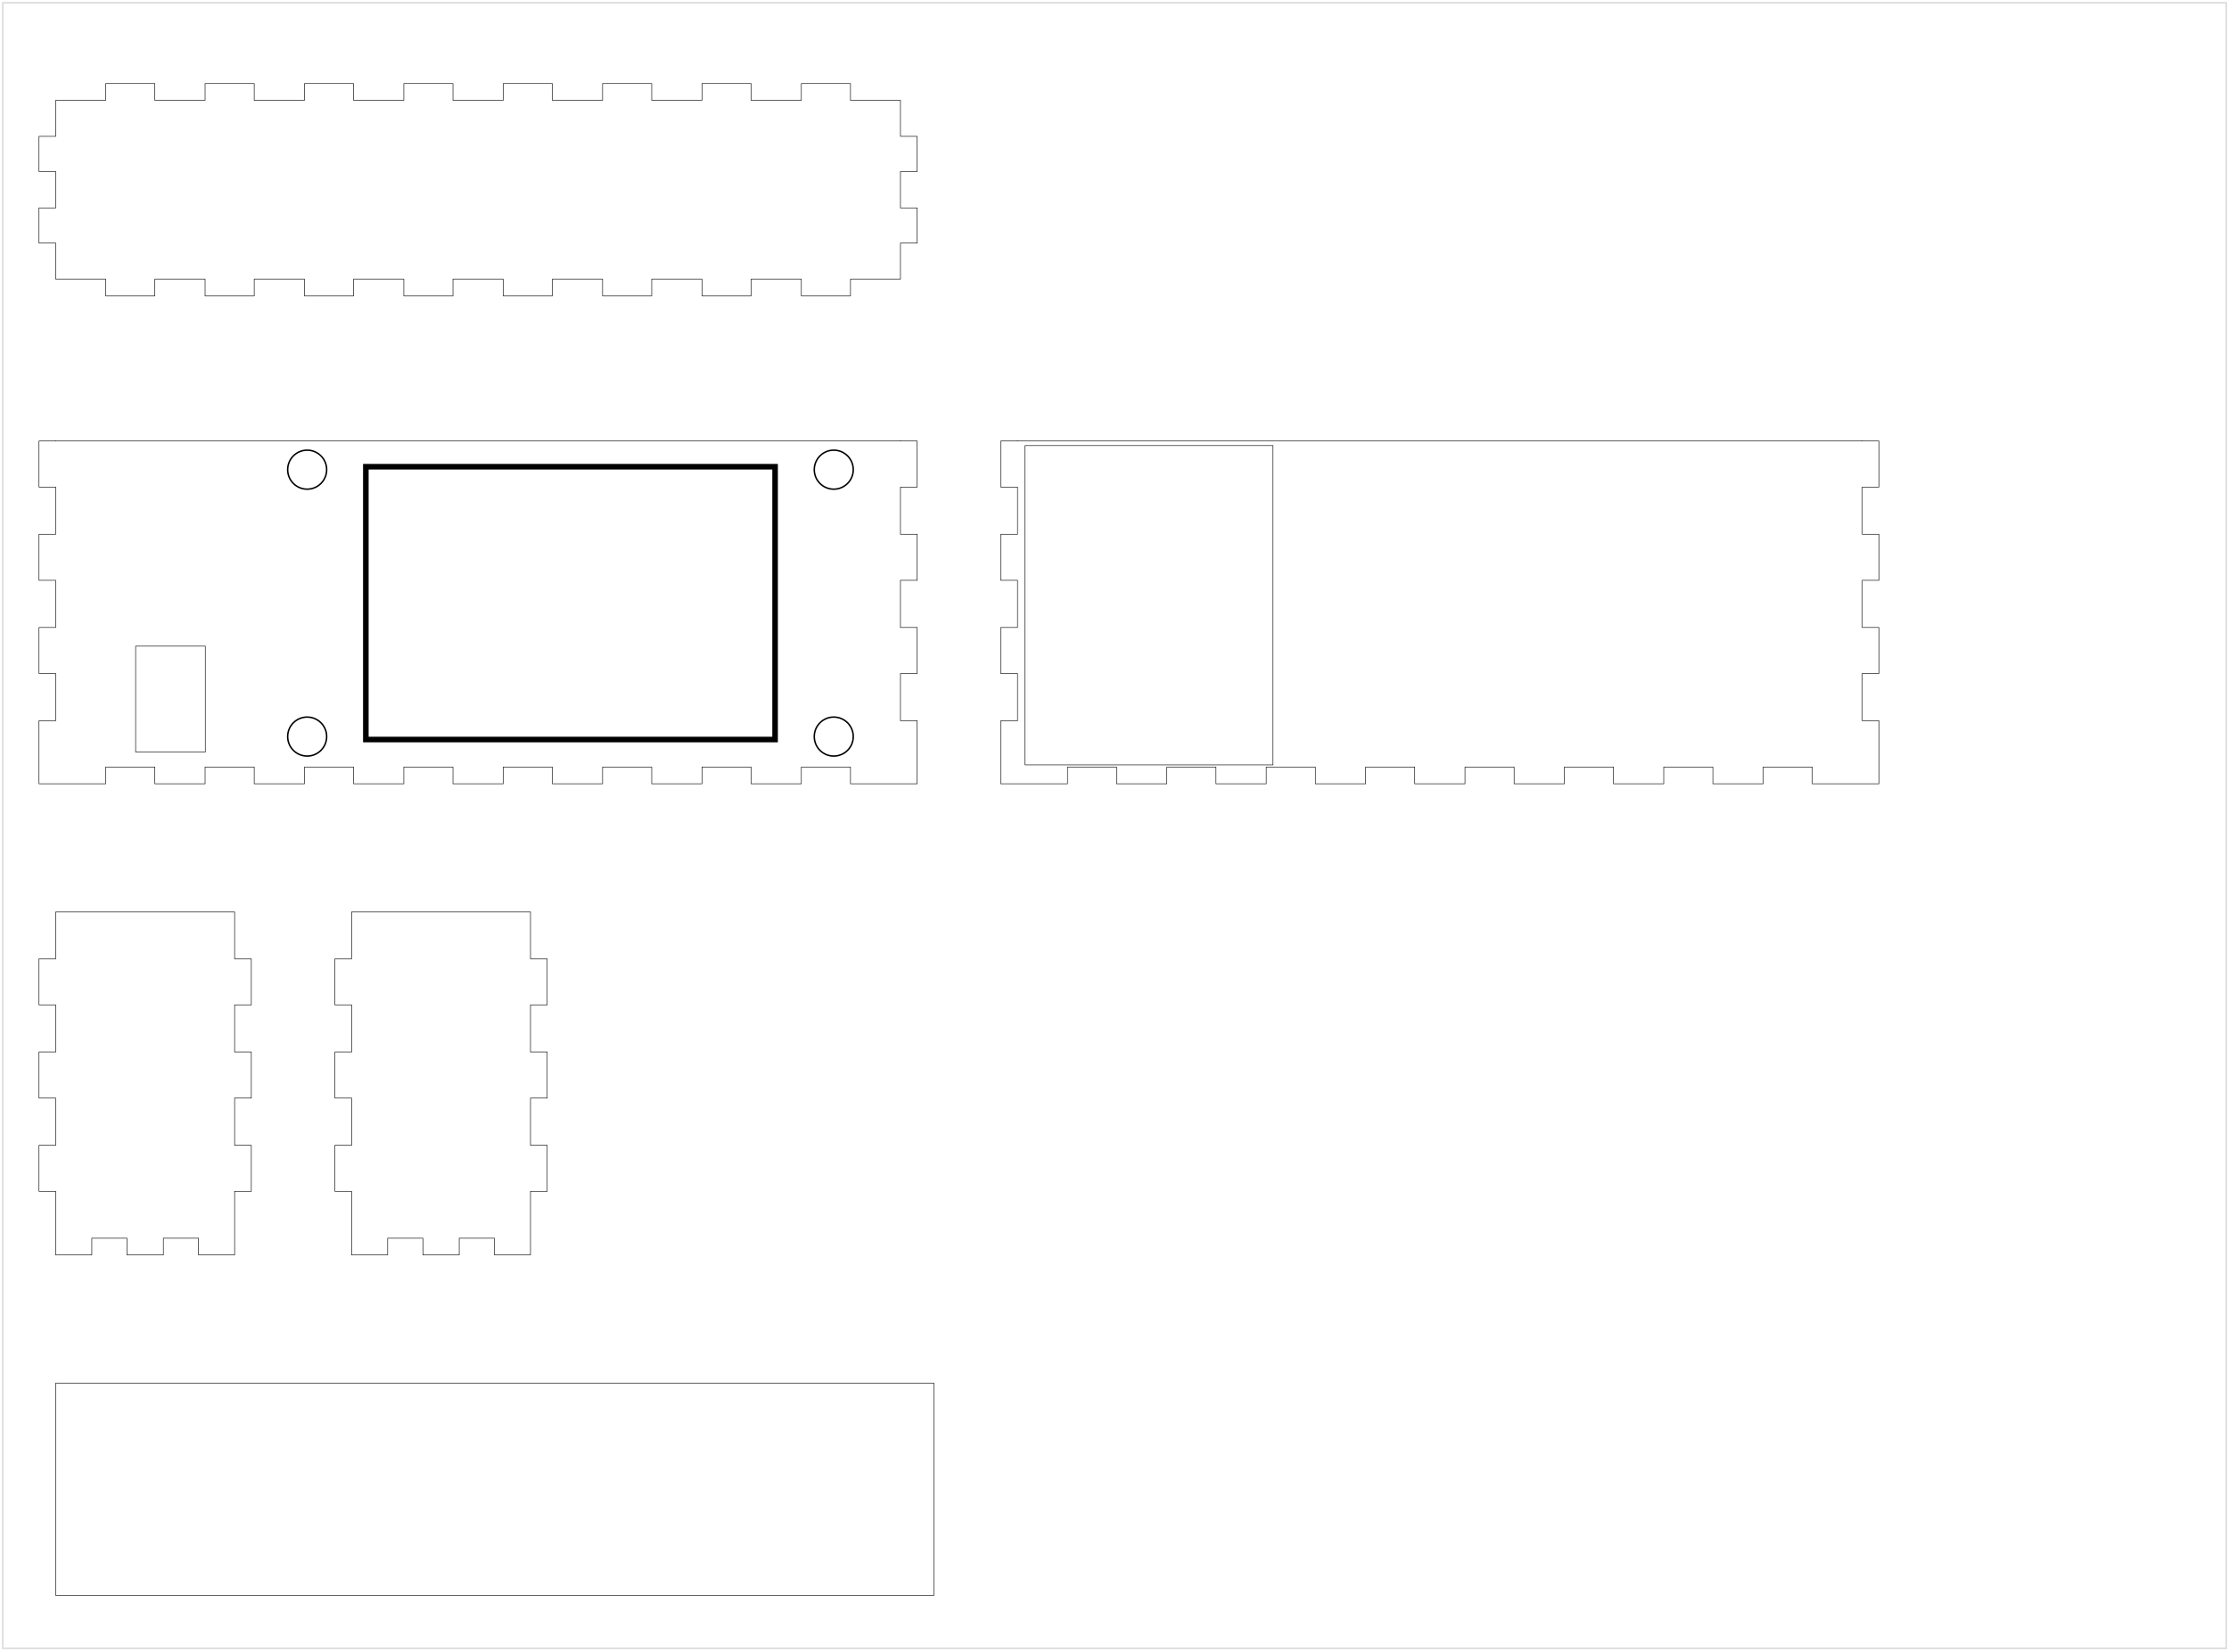
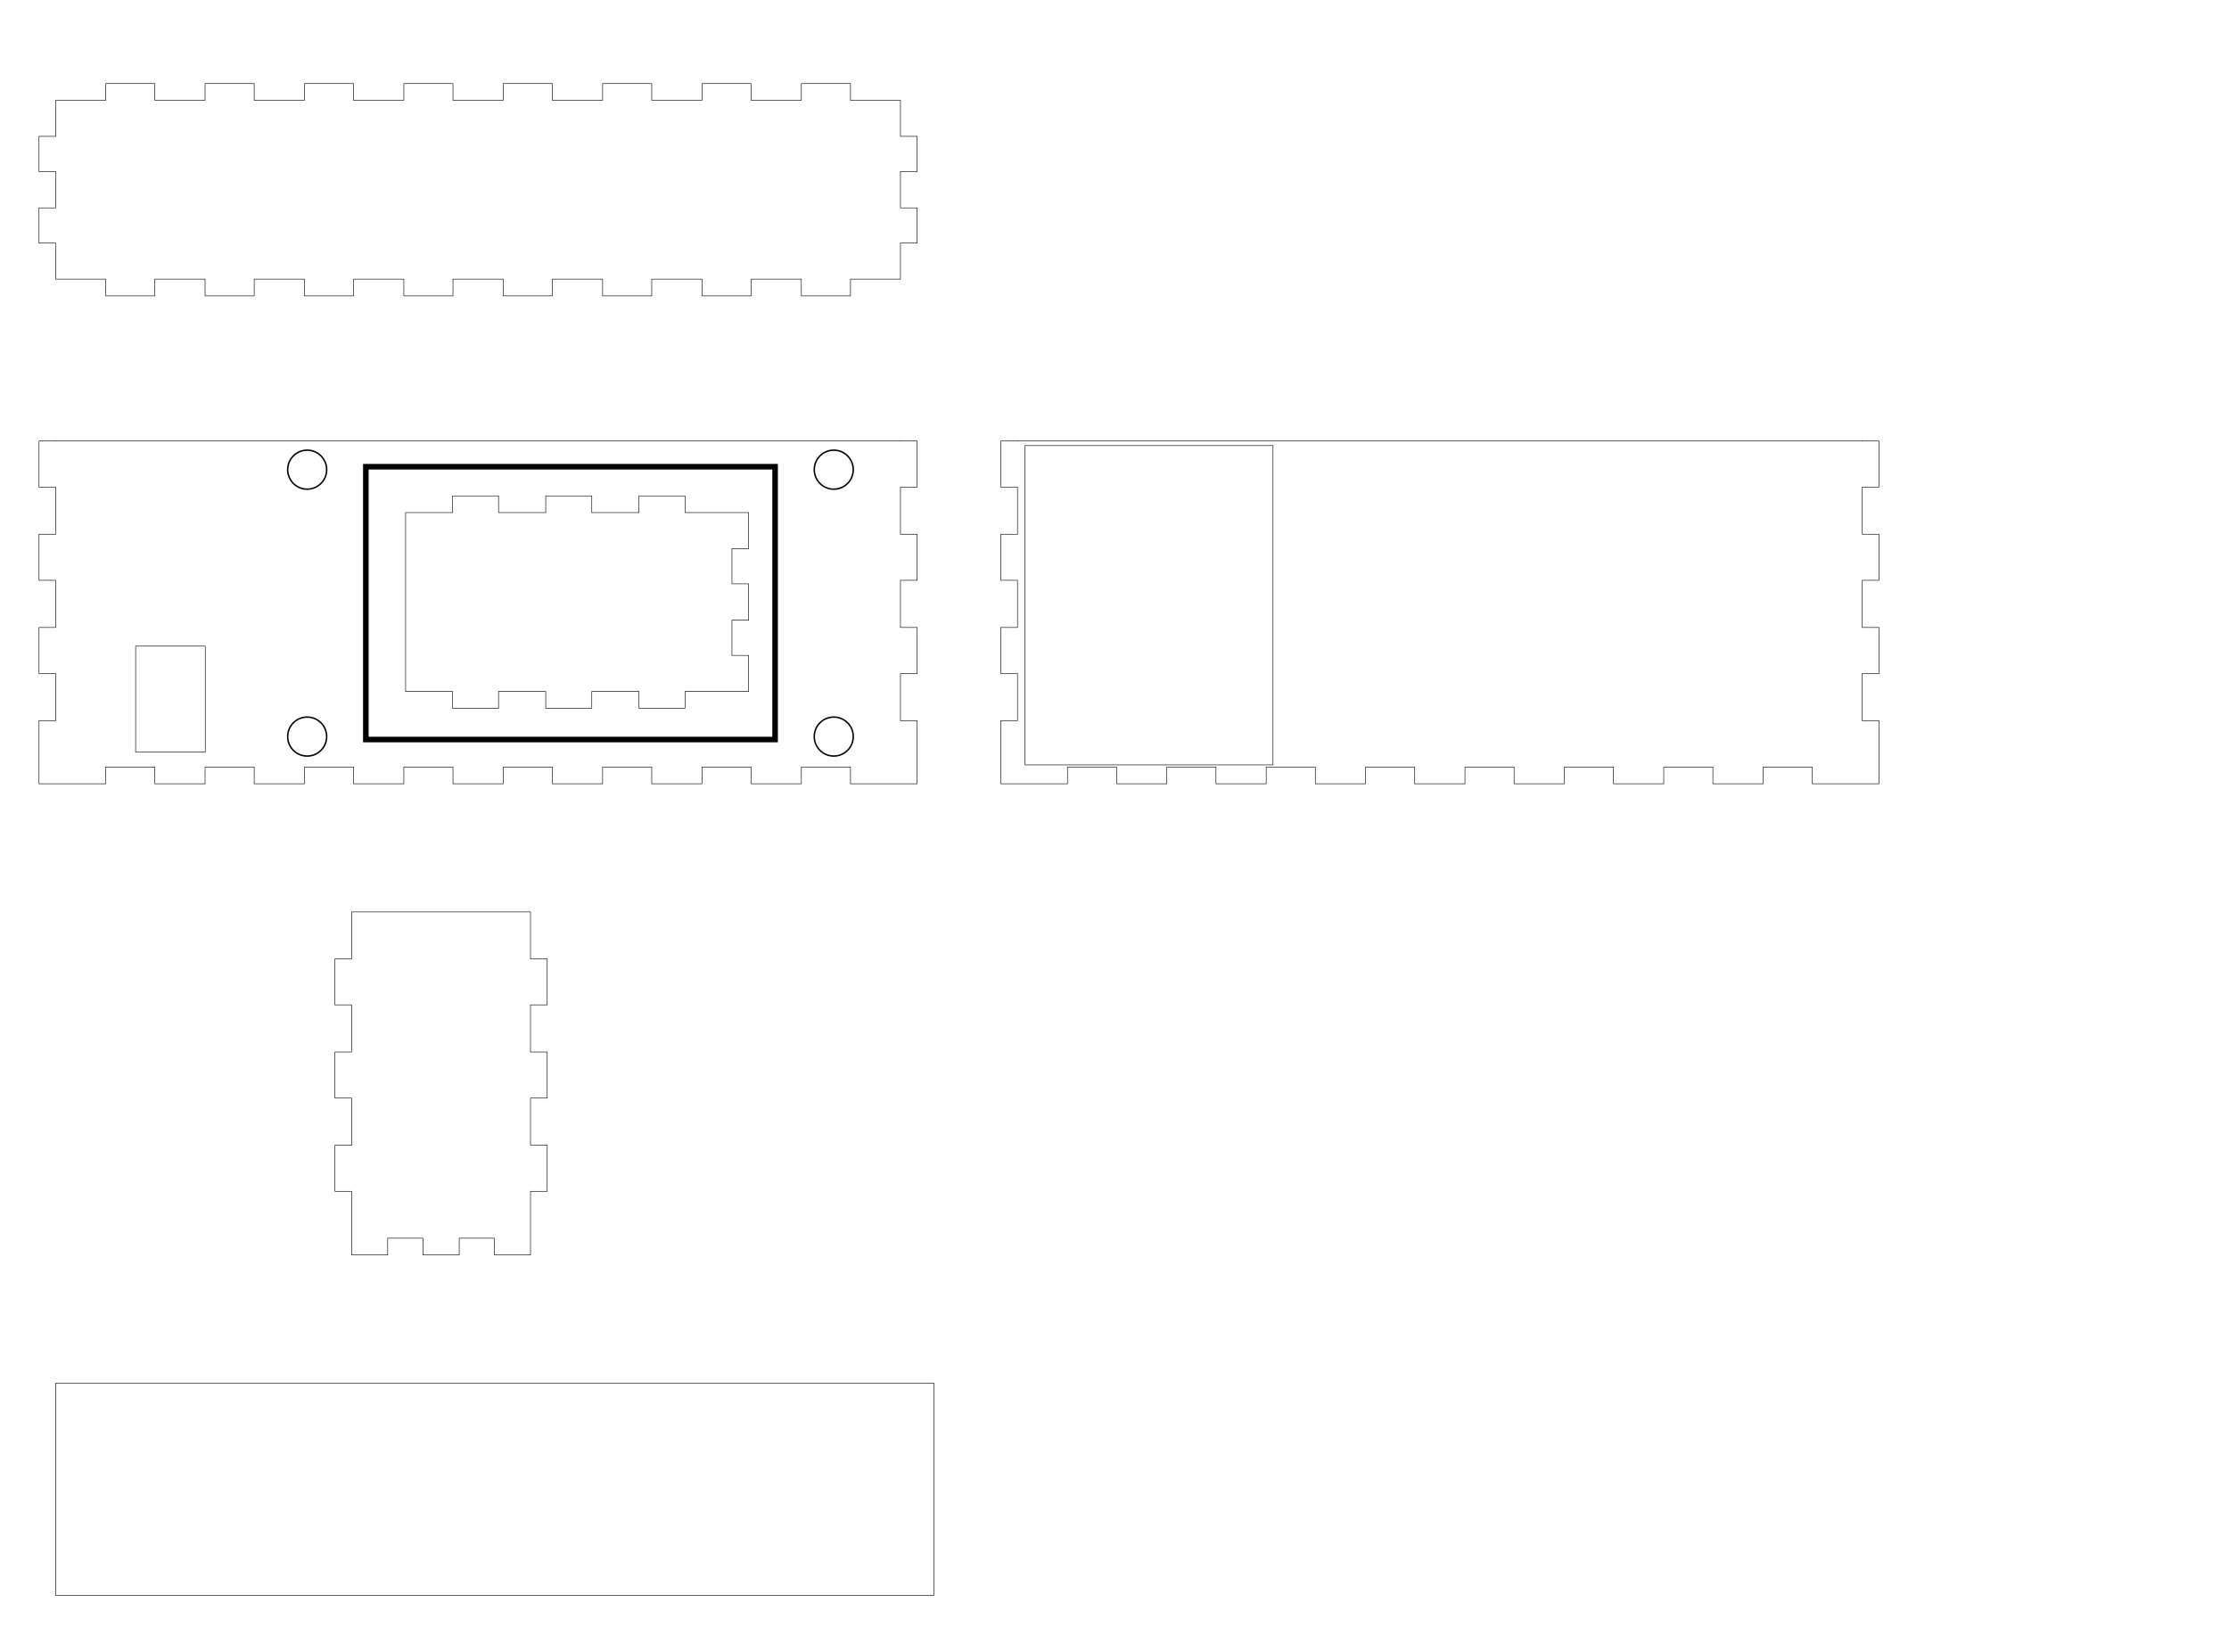
<svg xmlns="http://www.w3.org/2000/svg" viewBox="0 0 400 296.32" width="400mm" height="296.32mm" version="1.1" id="svg7">
  <defs id="defs7">
    </defs>
-   <g id="g8" transform="translate(453.4761,361.3121)" />
-   <rect x="0.5" y="0.5" width="399" height="295.32" stroke="#ddd" stroke-width="0.3" fill="none" id="rect1" />
  <g id="g1">
    <path d="M 10 18 L 18.917 18 L 18.967 18 L 18.967 15 L 27.784 15 L 27.784 18 L 27.834 18 L 36.751 18 L 36.801 18 L 36.801 15 L 45.618 15 L 45.618 18 L 45.668 18 L 54.585 18 L 54.635 18 L 54.635 15 L 63.452 15 L 63.452 18 L 63.502 18 L 72.419 18 L 72.469 18 L 72.469 15 L 81.287 15 L 81.287 18 L 81.337 18 L 90.254 18 L 90.303 18 L 90.303 15 L 99.121 15 L 99.121 18 L 99.171 18 L 108.088 18 L 108.138 18 L 108.138 15 L 116.955 15 L 116.955 18 L 117.005 18 L 125.922 18 L 125.972 18 L 125.972 15 L 134.789 15 L 134.789 18 L 134.839 18 L 143.756 18 L 143.806 18 L 143.806 15 L 152.623 15 L 152.623 18 L 152.673 18 L 161.59 18 L 161.59 24.42 L 161.59 24.47 L 164.59 24.47 L 164.59 30.79 L 161.59 30.79 L 161.59 30.84 L 161.59 37.26 L 161.59 37.31 L 164.59 37.31 L 164.59 43.63 L 161.59 43.63 L 161.59 43.68 L 161.59 50.1 L 152.673 50.1 L 152.623 50.1 L 152.623 53.1 L 143.806 53.1 L 143.806 50.1 L 143.756 50.1 L 134.839 50.1 L 134.789 50.1 L 134.789 53.1 L 125.972 53.1 L 125.972 50.1 L 125.922 50.1 L 117.005 50.1 L 116.955 50.1 L 116.955 53.1 L 108.138 53.1 L 108.138 50.1 L 108.088 50.1 L 99.171 50.1 L 99.121 50.1 L 99.121 53.1 L 90.303 53.1 L 90.303 50.1 L 90.254 50.1 L 81.337 50.1 L 81.287 50.1 L 81.287 53.1 L 72.469 53.1 L 72.469 50.1 L 72.419 50.1 L 63.502 50.1 L 63.452 50.1 L 63.452 53.1 L 54.635 53.1 L 54.635 50.1 L 54.585 50.1 L 45.668 50.1 L 45.618 50.1 L 45.618 53.1 L 36.801 53.1 L 36.801 50.1 L 36.751 50.1 L 27.834 50.1 L 27.784 50.1 L 27.784 53.1 L 18.967 53.1 L 18.967 50.1 L 18.917 50.1 L 10 50.1 L 10 43.68 L 10 43.63 L 7 43.63 L 7 37.31 L 10 37.31 L 10 37.26 L 10 30.84 L 10 30.79 L 7 30.79 L 7 24.47 L 10 24.47 L 10 24.42 L 10 18 Z" stroke="#000000" stroke-width="0.1" fill="none" id="path1" />
-     <rect x="183.944" y="79.971" width="44.5" height="57.3" stroke="#000000" stroke-width="0.1" fill="none" id="rect6-8" />
-     <rect x="24.337" y="115.964" width="12.5" height="19" stroke="#000000" stroke-width="0.1" fill="none" id="rect6-2" />
  </g>
  <g id="g2">
+     <rect x="24.337" y="115.964" width="12.5" height="19" stroke="#000000" stroke-width="0.1" fill="none" id="rect6-2" />
    <path d="M 10 79.1 L 161.59 79.1 L 161.59 79.15 L 164.59 79.15 L 164.59 87.416 L 161.59 87.416 L 161.59 87.466 L 161.59 95.831 L 161.59 95.881 L 164.59 95.881 L 164.59 104.147 L 161.59 104.147 L 161.59 104.197 L 161.59 112.563 L 161.59 112.613 L 164.59 112.613 L 164.59 120.879 L 161.59 120.879 L 161.59 120.929 L 161.59 129.294 L 161.59 129.344 L 164.59 129.344 L 164.59 137.61 L 164.59 137.66 L 164.59 140.66 L 152.673 140.66 L 152.623 140.66 L 152.623 137.66 L 143.806 137.66 L 143.806 140.66 L 143.756 140.66 L 134.839 140.66 L 134.789 140.66 L 134.789 137.66 L 125.972 137.66 L 125.972 140.66 L 125.922 140.66 L 117.005 140.66 L 116.955 140.66 L 116.955 137.66 L 108.138 137.66 L 108.138 140.66 L 108.088 140.66 L 99.171 140.66 L 99.121 140.66 L 99.121 137.66 L 90.303 137.66 L 90.303 140.66 L 90.254 140.66 L 81.337 140.66 L 81.287 140.66 L 81.287 137.66 L 72.469 137.66 L 72.469 140.66 L 72.419 140.66 L 63.502 140.66 L 63.452 140.66 L 63.452 137.66 L 54.635 137.66 L 54.635 140.66 L 54.585 140.66 L 45.668 140.66 L 45.618 140.66 L 45.618 137.66 L 36.801 137.66 L 36.801 140.66 L 36.751 140.66 L 27.834 140.66 L 27.784 140.66 L 27.784 137.66 L 18.967 137.66 L 18.967 140.66 L 18.917 140.66 L 10 140.66 L 7 140.66 L 7 137.66 L 7 137.61 L 7 129.344 L 10 129.344 L 10 129.294 L 10 120.929 L 10 120.879 L 7 120.879 L 7 112.613 L 10 112.613 L 10 112.563 L 10 104.197 L 10 104.147 L 7 104.147 L 7 95.881 L 10 95.881 L 10 95.831 L 10 87.466 L 10 87.416 L 7 87.416 L 7 79.15 L 10 79.15 L 10 79.1 Z" stroke="#000000" stroke-width="0.1" fill="none" id="path2" />
+     <g id="g10" style="fill:none">
+       <rect x="51.622" y="80.49" width="101.5" height="55.5" stroke="#000000" stroke-width="0.1" fill="none" id="pcb_size" style="display:none;stroke:none;stroke-width:0;stroke-dasharray:none;fill:none" />
+       <g id="g9" transform="translate(-148.3784,-94.20974)" style="fill:none;stroke:#000000;stroke-opacity:1">
+         <circle style="fill:none;fill-opacity:1;stroke-width:0.265;stroke:#000000;stroke-opacity:1" id="path9" cx="298" cy="226.4" r="3.5" />
+         <circle style="fill:none;fill-opacity:1;stroke-width:0.265;stroke:#000000;stroke-opacity:1" id="path9-5" cx="203.5" cy="226.4" r="3.5" />
+         <circle style="fill:none;fill-opacity:1;stroke-width:0.265;stroke:#000000;stroke-opacity:1" id="path9-1" cx="298" cy="178.5" r="3.5" />
+         <circle style="fill:none;fill-opacity:1;stroke-width:0.265;stroke:#000000;stroke-opacity:1" id="path9-11" cx="203.5" cy="178.5" r="3.5" />
+       </g>
+       <rect style="fill:none;stroke-width:1;stroke:#000000;stroke-opacity:1;stroke-dasharray:none" id="touchscreen_cutout" width="73.44" height="48.96" x="-139.092" y="-132.72" transform="scale(-1)" ry="0" />
+     </g>
  </g>
  <g id="g3">
    <path d="M 182.59 79.1 L 334.18 79.1 L 334.18 79.15 L 337.18 79.15 L 337.18 87.416 L 334.18 87.416 L 334.18 87.466 L 334.18 95.831 L 334.18 95.881 L 337.18 95.881 L 337.18 104.147 L 334.18 104.147 L 334.18 104.197 L 334.18 112.563 L 334.18 112.613 L 337.18 112.613 L 337.18 120.879 L 334.18 120.879 L 334.18 120.929 L 334.18 129.294 L 334.18 129.344 L 337.18 129.344 L 337.18 137.61 L 337.18 137.66 L 337.18 140.66 L 325.263 140.66 L 325.213 140.66 L 325.213 137.66 L 316.396 137.66 L 316.396 140.66 L 316.346 140.66 L 307.429 140.66 L 307.379 140.66 L 307.379 137.66 L 298.562 137.66 L 298.562 140.66 L 298.512 140.66 L 289.595 140.66 L 289.545 140.66 L 289.545 137.66 L 280.728 137.66 L 280.728 140.66 L 280.678 140.66 L 271.761 140.66 L 271.711 140.66 L 271.711 137.66 L 262.894 137.66 L 262.894 140.66 L 262.844 140.66 L 253.927 140.66 L 253.876 140.66 L 253.876 137.66 L 245.059 137.66 L 245.059 140.66 L 245.009 140.66 L 236.092 140.66 L 236.042 140.66 L 236.042 137.66 L 227.225 137.66 L 227.225 140.66 L 227.175 140.66 L 218.258 140.66 L 218.208 140.66 L 218.208 137.66 L 209.391 137.66 L 209.391 140.66 L 209.341 140.66 L 200.424 140.66 L 200.374 140.66 L 200.374 137.66 L 191.557 137.66 L 191.557 140.66 L 191.507 140.66 L 182.59 140.66 L 179.59 140.66 L 179.59 137.66 L 179.59 137.61 L 179.59 129.344 L 182.59 129.344 L 182.59 129.294 L 182.59 120.929 L 182.59 120.879 L 179.59 120.879 L 179.59 112.613 L 182.59 112.613 L 182.59 112.563 L 182.59 104.197 L 182.59 104.147 L 179.59 104.147 L 179.59 95.881 L 182.59 95.881 L 182.59 95.831 L 182.59 87.466 L 182.59 87.416 L 179.59 87.416 L 179.59 79.15 L 182.59 79.15 L 182.59 79.1 Z" stroke="#000000" stroke-width="0.1" fill="none" id="path3" />
+     <rect x="183.944" y="79.971" width="44.5" height="57.3" stroke="#000000" stroke-width="0.1" fill="none" id="rect6-8" />
  </g>
-   <g id="g4">
-     <path d="M 10 163.66 L 42.1 163.66 L 42.1 172.026 L 42.1 172.076 L 45.1 172.076 L 45.1 180.341 L 42.1 180.341 L 42.1 180.391 L 42.1 188.757 L 42.1 188.807 L 45.1 188.807 L 45.1 197.073 L 42.1 197.073 L 42.1 197.123 L 42.1 205.489 L 42.1 205.539 L 45.1 205.539 L 45.1 213.804 L 42.1 213.804 L 42.1 213.854 L 42.1 222.22 L 42.1 225.22 L 35.68 225.22 L 35.63 225.22 L 35.63 222.22 L 29.31 222.22 L 29.31 225.22 L 29.26 225.22 L 22.84 225.22 L 22.79 225.22 L 22.79 222.22 L 16.47 222.22 L 16.47 225.22 L 16.42 225.22 L 10 225.22 L 10 222.22 L 10 213.854 L 10 213.804 L 7 213.804 L 7 205.539 L 10 205.539 L 10 205.489 L 10 197.123 L 10 197.073 L 7 197.073 L 7 188.807 L 10 188.807 L 10 188.757 L 10 180.391 L 10 180.341 L 7 180.341 L 7 172.076 L 10 172.076 L 10 172.026 L 10 163.66 Z" stroke="#000000" stroke-width="0.1" fill="none" id="path4" />
+   <g id="g4" transform="rotate(-90,29.40983,193.2401)">
+     <path d="m 98.555,236.616 h 32.1 v 8.366 0.05 h 3 v 8.266 h -3 v 0.05 8.366 0.05 h 3 v 8.266 h -3 v 0.05 8.366 0.05 h 3 v 8.266 h -3 v 0.05 8.366 3 h -6.42 -0.05 v -3 h -6.32 v 3 h -0.05 -6.42 -0.05 v -3 h -6.32 v 3 h -0.05 -6.42 v -3 -8.366 -0.05 h -3 v -8.266 h 3 v -0.05 -8.366 -0.05 h -3 v -8.266 h 3 v -0.05 -8.366 -0.05 h -3 v -8.266 h 3 v -0.05 z" stroke="#000000" stroke-width="0.1" fill="none" id="path4" />
  </g>
  <g id="g5">
    <path d="M 63.1 163.66 L 95.2 163.66 L 95.2 172.026 L 95.2 172.076 L 98.2 172.076 L 98.2 180.341 L 95.2 180.341 L 95.2 180.391 L 95.2 188.757 L 95.2 188.807 L 98.2 188.807 L 98.2 197.073 L 95.2 197.073 L 95.2 197.123 L 95.2 205.489 L 95.2 205.539 L 98.2 205.539 L 98.2 213.804 L 95.2 213.804 L 95.2 213.854 L 95.2 222.22 L 95.2 225.22 L 88.78 225.22 L 88.73 225.22 L 88.73 222.22 L 82.41 222.22 L 82.41 225.22 L 82.36 225.22 L 75.94 225.22 L 75.89 225.22 L 75.89 222.22 L 69.57 222.22 L 69.57 225.22 L 69.52 225.22 L 63.1 225.22 L 63.1 222.22 L 63.1 213.854 L 63.1 213.804 L 60.1 213.804 L 60.1 205.539 L 63.1 205.539 L 63.1 205.489 L 63.1 197.123 L 63.1 197.073 L 60.1 197.073 L 60.1 188.807 L 63.1 188.807 L 63.1 188.757 L 63.1 180.391 L 63.1 180.341 L 60.1 180.341 L 60.1 172.076 L 63.1 172.076 L 63.1 172.026 L 63.1 163.66 Z" stroke="#000000" stroke-width="0.1" fill="none" id="path5" />
  </g>
  <g id="g6">
    <rect x="10" y="248.22" width="157.59" height="38.1" stroke="#000000" stroke-width="0.1" fill="none" id="rect6" />
  </g>
-   <g id="g10" style="fill:none">
-     <rect x="51.622" y="80.49" width="101.5" height="55.5" stroke="#000000" stroke-width="0.1" fill="none" id="pcb_size" style="display:none;stroke:none;stroke-width:0;stroke-dasharray:none;fill:none" />
-     <g id="g9" transform="translate(-148.3784,-94.20974)" style="fill:none;stroke:#000000;stroke-opacity:1">
-       <circle style="fill:none;fill-opacity:1;stroke-width:0.265;stroke:#000000;stroke-opacity:1" id="path9" cx="298" cy="226.4" r="3.5" />
-       <circle style="fill:none;fill-opacity:1;stroke-width:0.265;stroke:#000000;stroke-opacity:1" id="path9-5" cx="203.5" cy="226.4" r="3.5" />
-       <circle style="fill:none;fill-opacity:1;stroke-width:0.265;stroke:#000000;stroke-opacity:1" id="path9-1" cx="298" cy="178.5" r="3.5" />
-       <circle style="fill:none;fill-opacity:1;stroke-width:0.265;stroke:#000000;stroke-opacity:1" id="path9-11" cx="203.5" cy="178.5" r="3.5" />
-     </g>
-     <rect style="fill:none;stroke-width:1;stroke:#000000;stroke-opacity:1;stroke-dasharray:none" id="touchscreen_cutout" width="73.44" height="48.96" x="-139.092" y="-132.72" transform="scale(-1)" ry="0" />
-   </g>
</svg>
